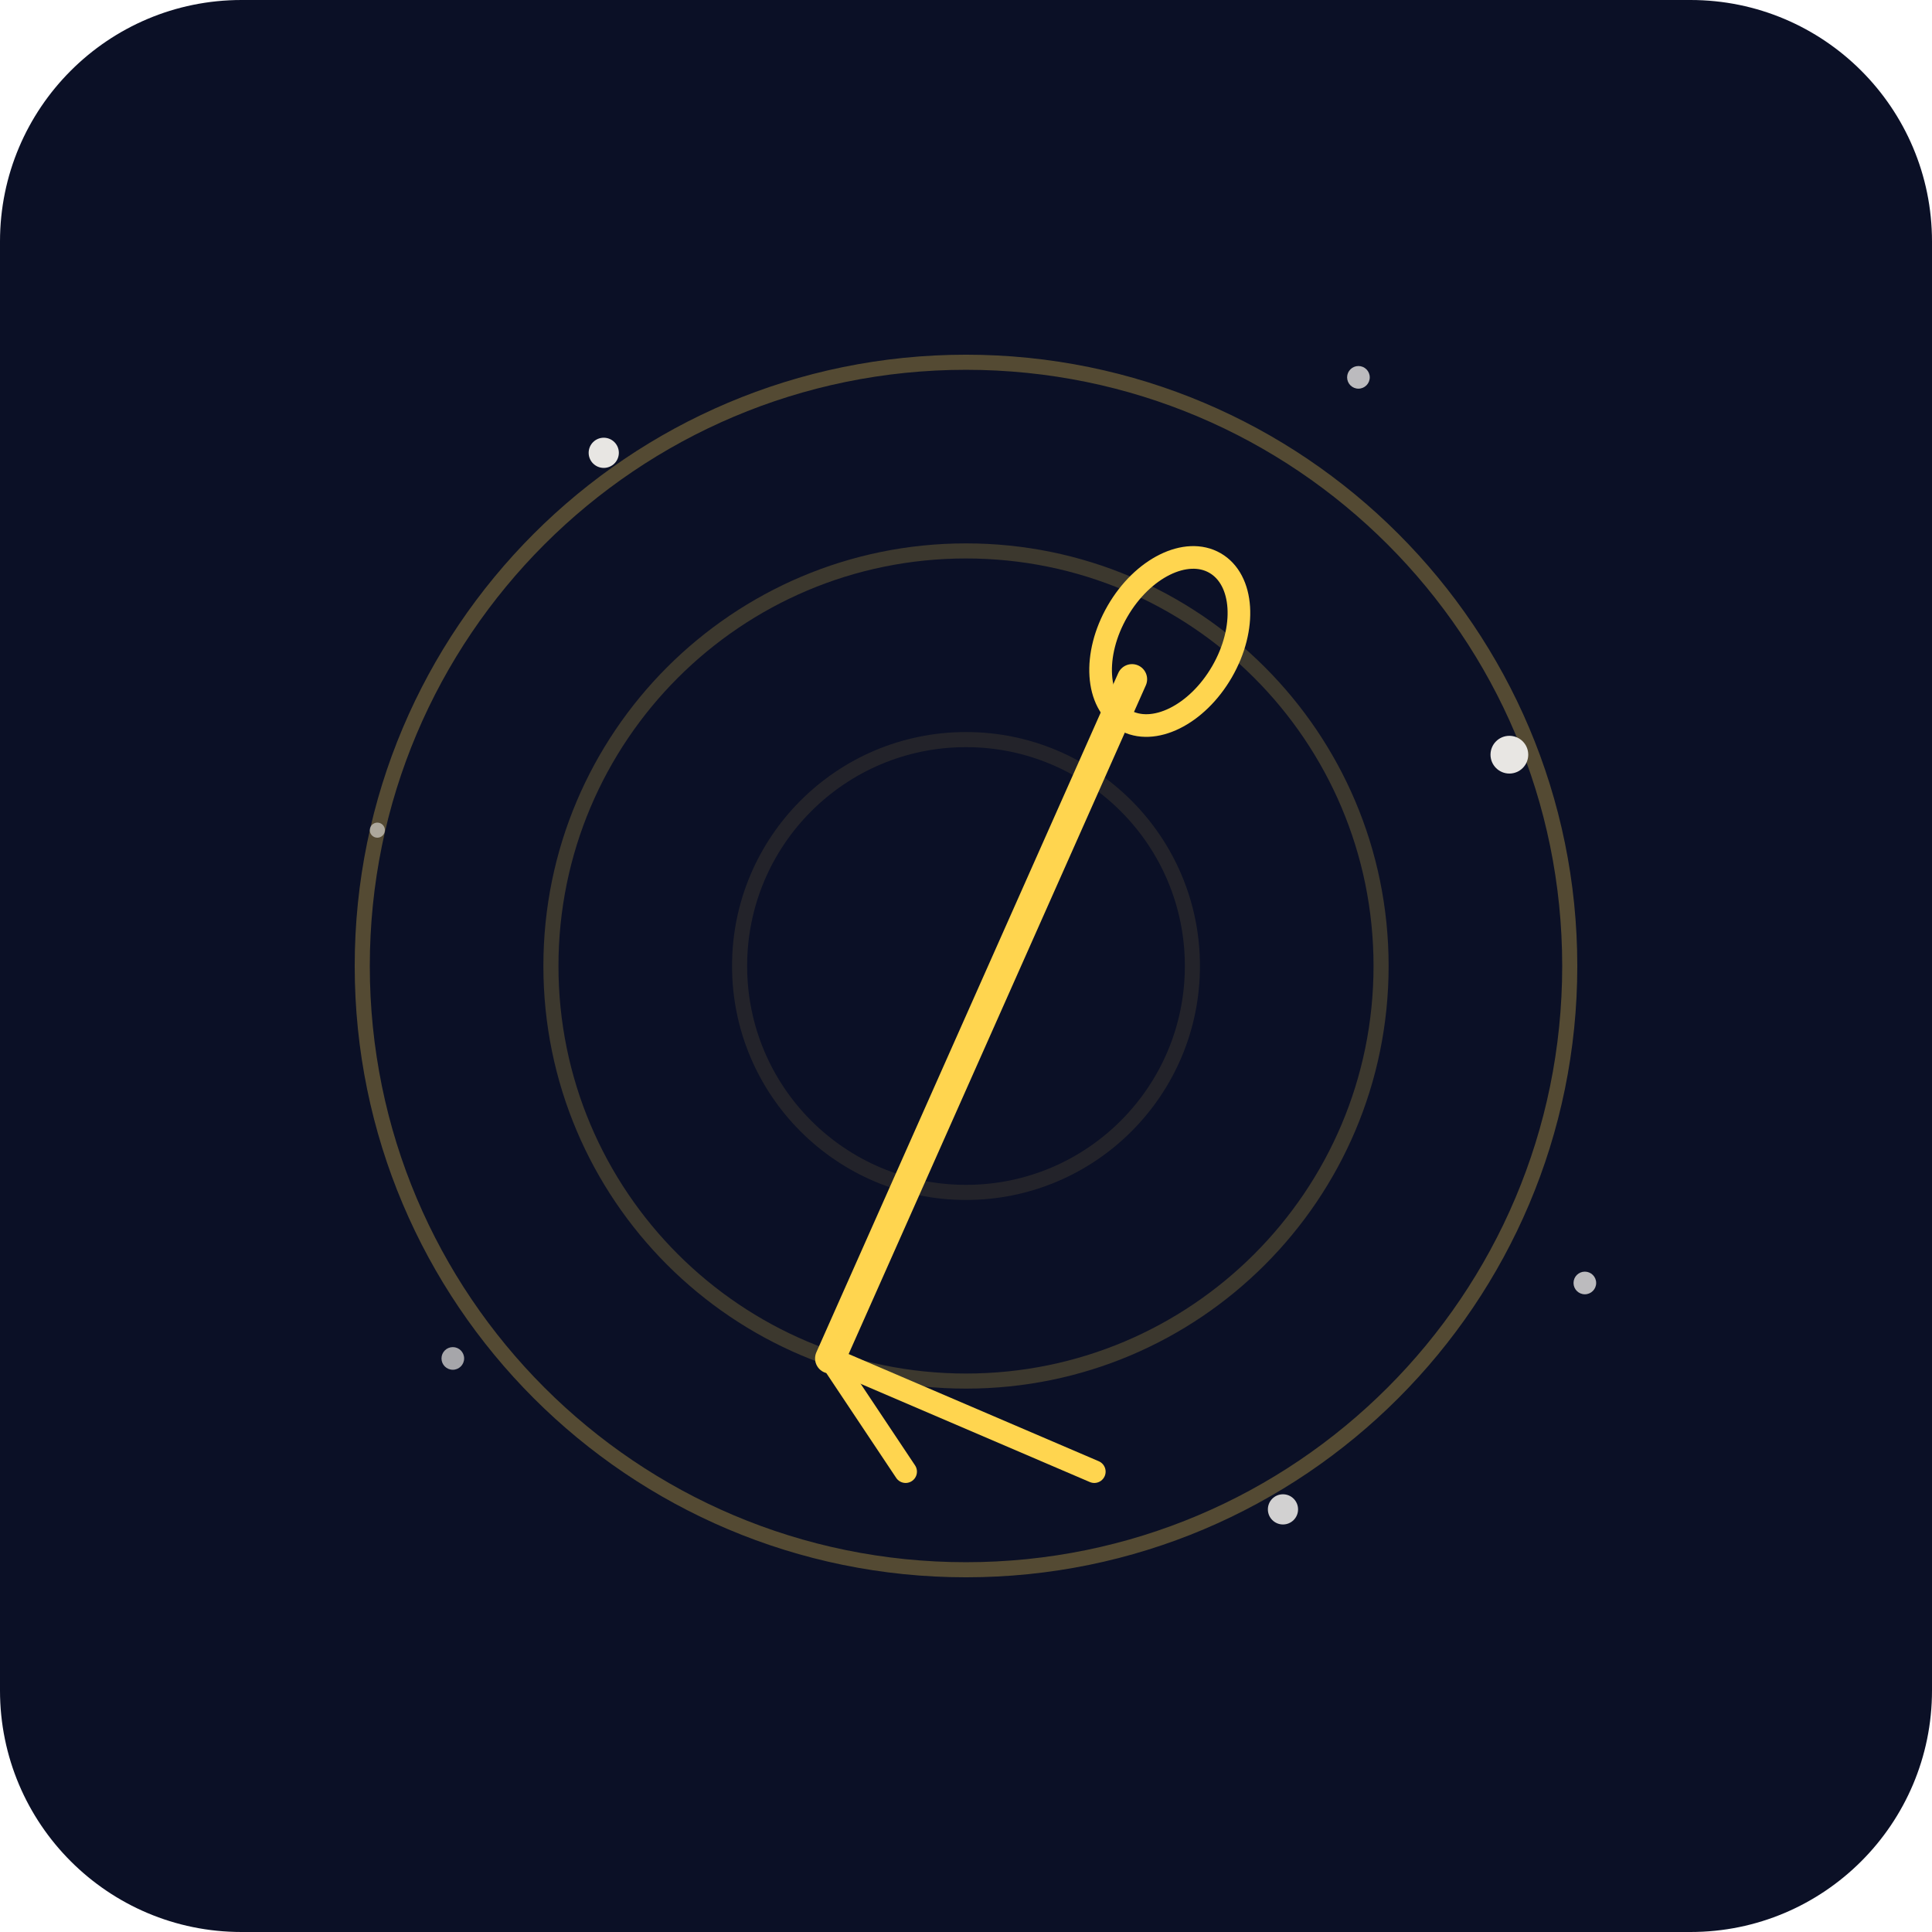
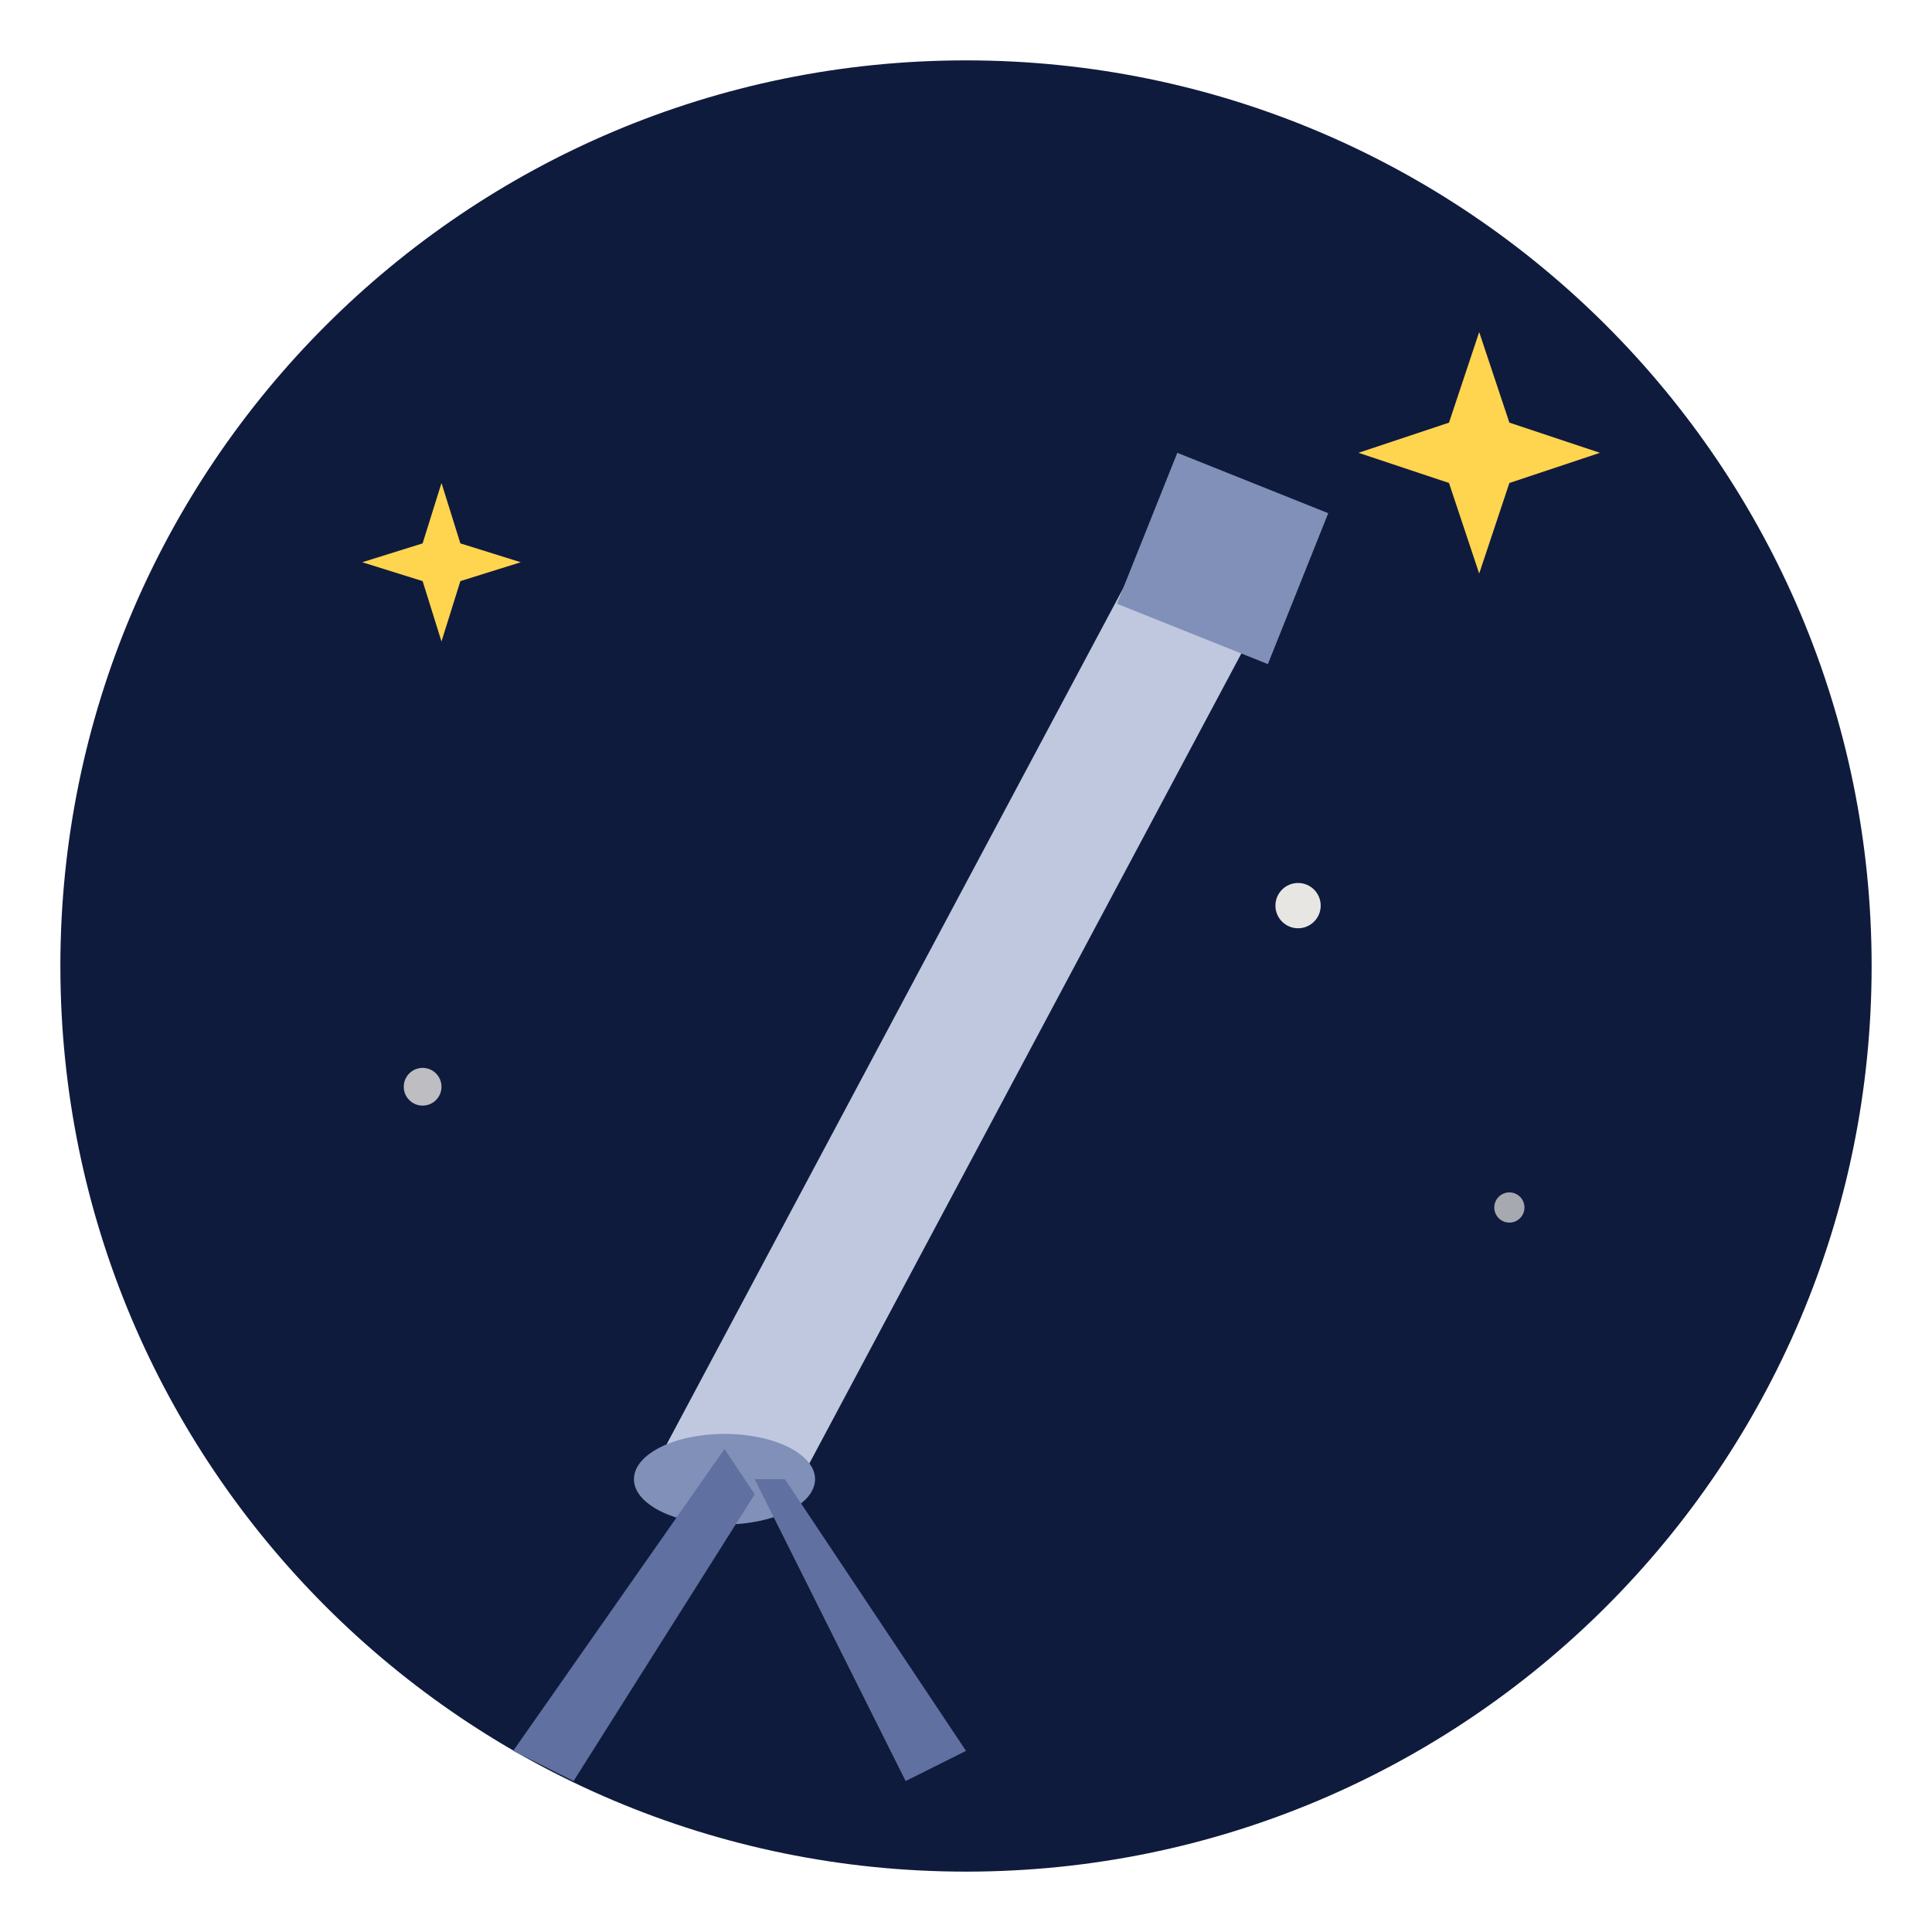
<svg xmlns="http://www.w3.org/2000/svg" viewBox="0 0 256 256" fill="none">
-   <rect width="256" height="256" rx="32" fill="#0B1026" />
-   <circle cx="128" cy="128" r="80" fill="none" stroke="#FFD54F" stroke-width="2" opacity="0.3" />
-   <circle cx="128" cy="128" r="55" fill="none" stroke="#FFD54F" stroke-width="2" opacity="0.2" />
-   <circle cx="128" cy="128" r="30" fill="none" stroke="#FFD54F" stroke-width="2" opacity="0.1" />
-   <circle cx="80" cy="60" r="2" fill="#E8E6E3" />
-   <circle cx="180" cy="50" r="1.5" fill="#E8E6E3" opacity="0.8" />
-   <circle cx="200" cy="100" r="2.5" fill="#E8E6E3" />
-   <circle cx="60" cy="180" r="1.5" fill="#E8E6E3" opacity="0.7" />
-   <circle cx="170" cy="200" r="2" fill="#E8E6E3" opacity="0.9" />
-   <circle cx="50" cy="110" r="1" fill="#E8E6E3" opacity="0.6" />
-   <circle cx="210" cy="170" r="1.5" fill="#E8E6E3" opacity="0.8" />
-   <line x1="110" y1="180" x2="150" y2="90" stroke="#FFD54F" stroke-width="4" stroke-linecap="round" />
-   <line x1="120" y1="195" x2="110" y2="180" stroke="#FFD54F" stroke-width="3" stroke-linecap="round" />
-   <line x1="145" y1="195" x2="110" y2="180" stroke="#FFD54F" stroke-width="3" stroke-linecap="round" />
-   <ellipse cx="155" cy="85" rx="12" ry="8" transform="rotate(-60 155 85)" fill="none" stroke="#FFD54F" stroke-width="3" />
+   <circle cx="128" cy="128" r="120" fill="#0F1B3D" />
+   <path d="M88 192 L152 72 L168 80 L104 200 Z" fill="#C0C8E0" />
+   <path d="M148 80 L156 60 L176 68 L168 88 Z" fill="#8090B8" />
+   <ellipse cx="96" cy="196" rx="12" ry="6" fill="#8090B8" />
+   <path d="M96 192 L68 232 L76 236 L100 198" fill="#6070A0" />
+   <path d="M100 196 L120 236 L128 232 L104 196" fill="#6070A0" />
+   <path d="M192 56 L196 44 L200 56 L212 60 L200 64 L196 76 L192 64 L180 60 Z" fill="#FFD54F" />
+   <path d="M56 72 L58.5 64 L61 72 L69 74.5 L61 77 L58.5 85 L56 77 L48 74.5 Z" fill="#FFD54F" />
+   <circle cx="172" cy="120" r="3" fill="#E8E6E3" />
+   <circle cx="56" cy="144" r="2.5" fill="#E8E6E3" opacity="0.8" />
+   <circle cx="200" cy="160" r="2" fill="#E8E6E3" opacity="0.7" />
</svg>
